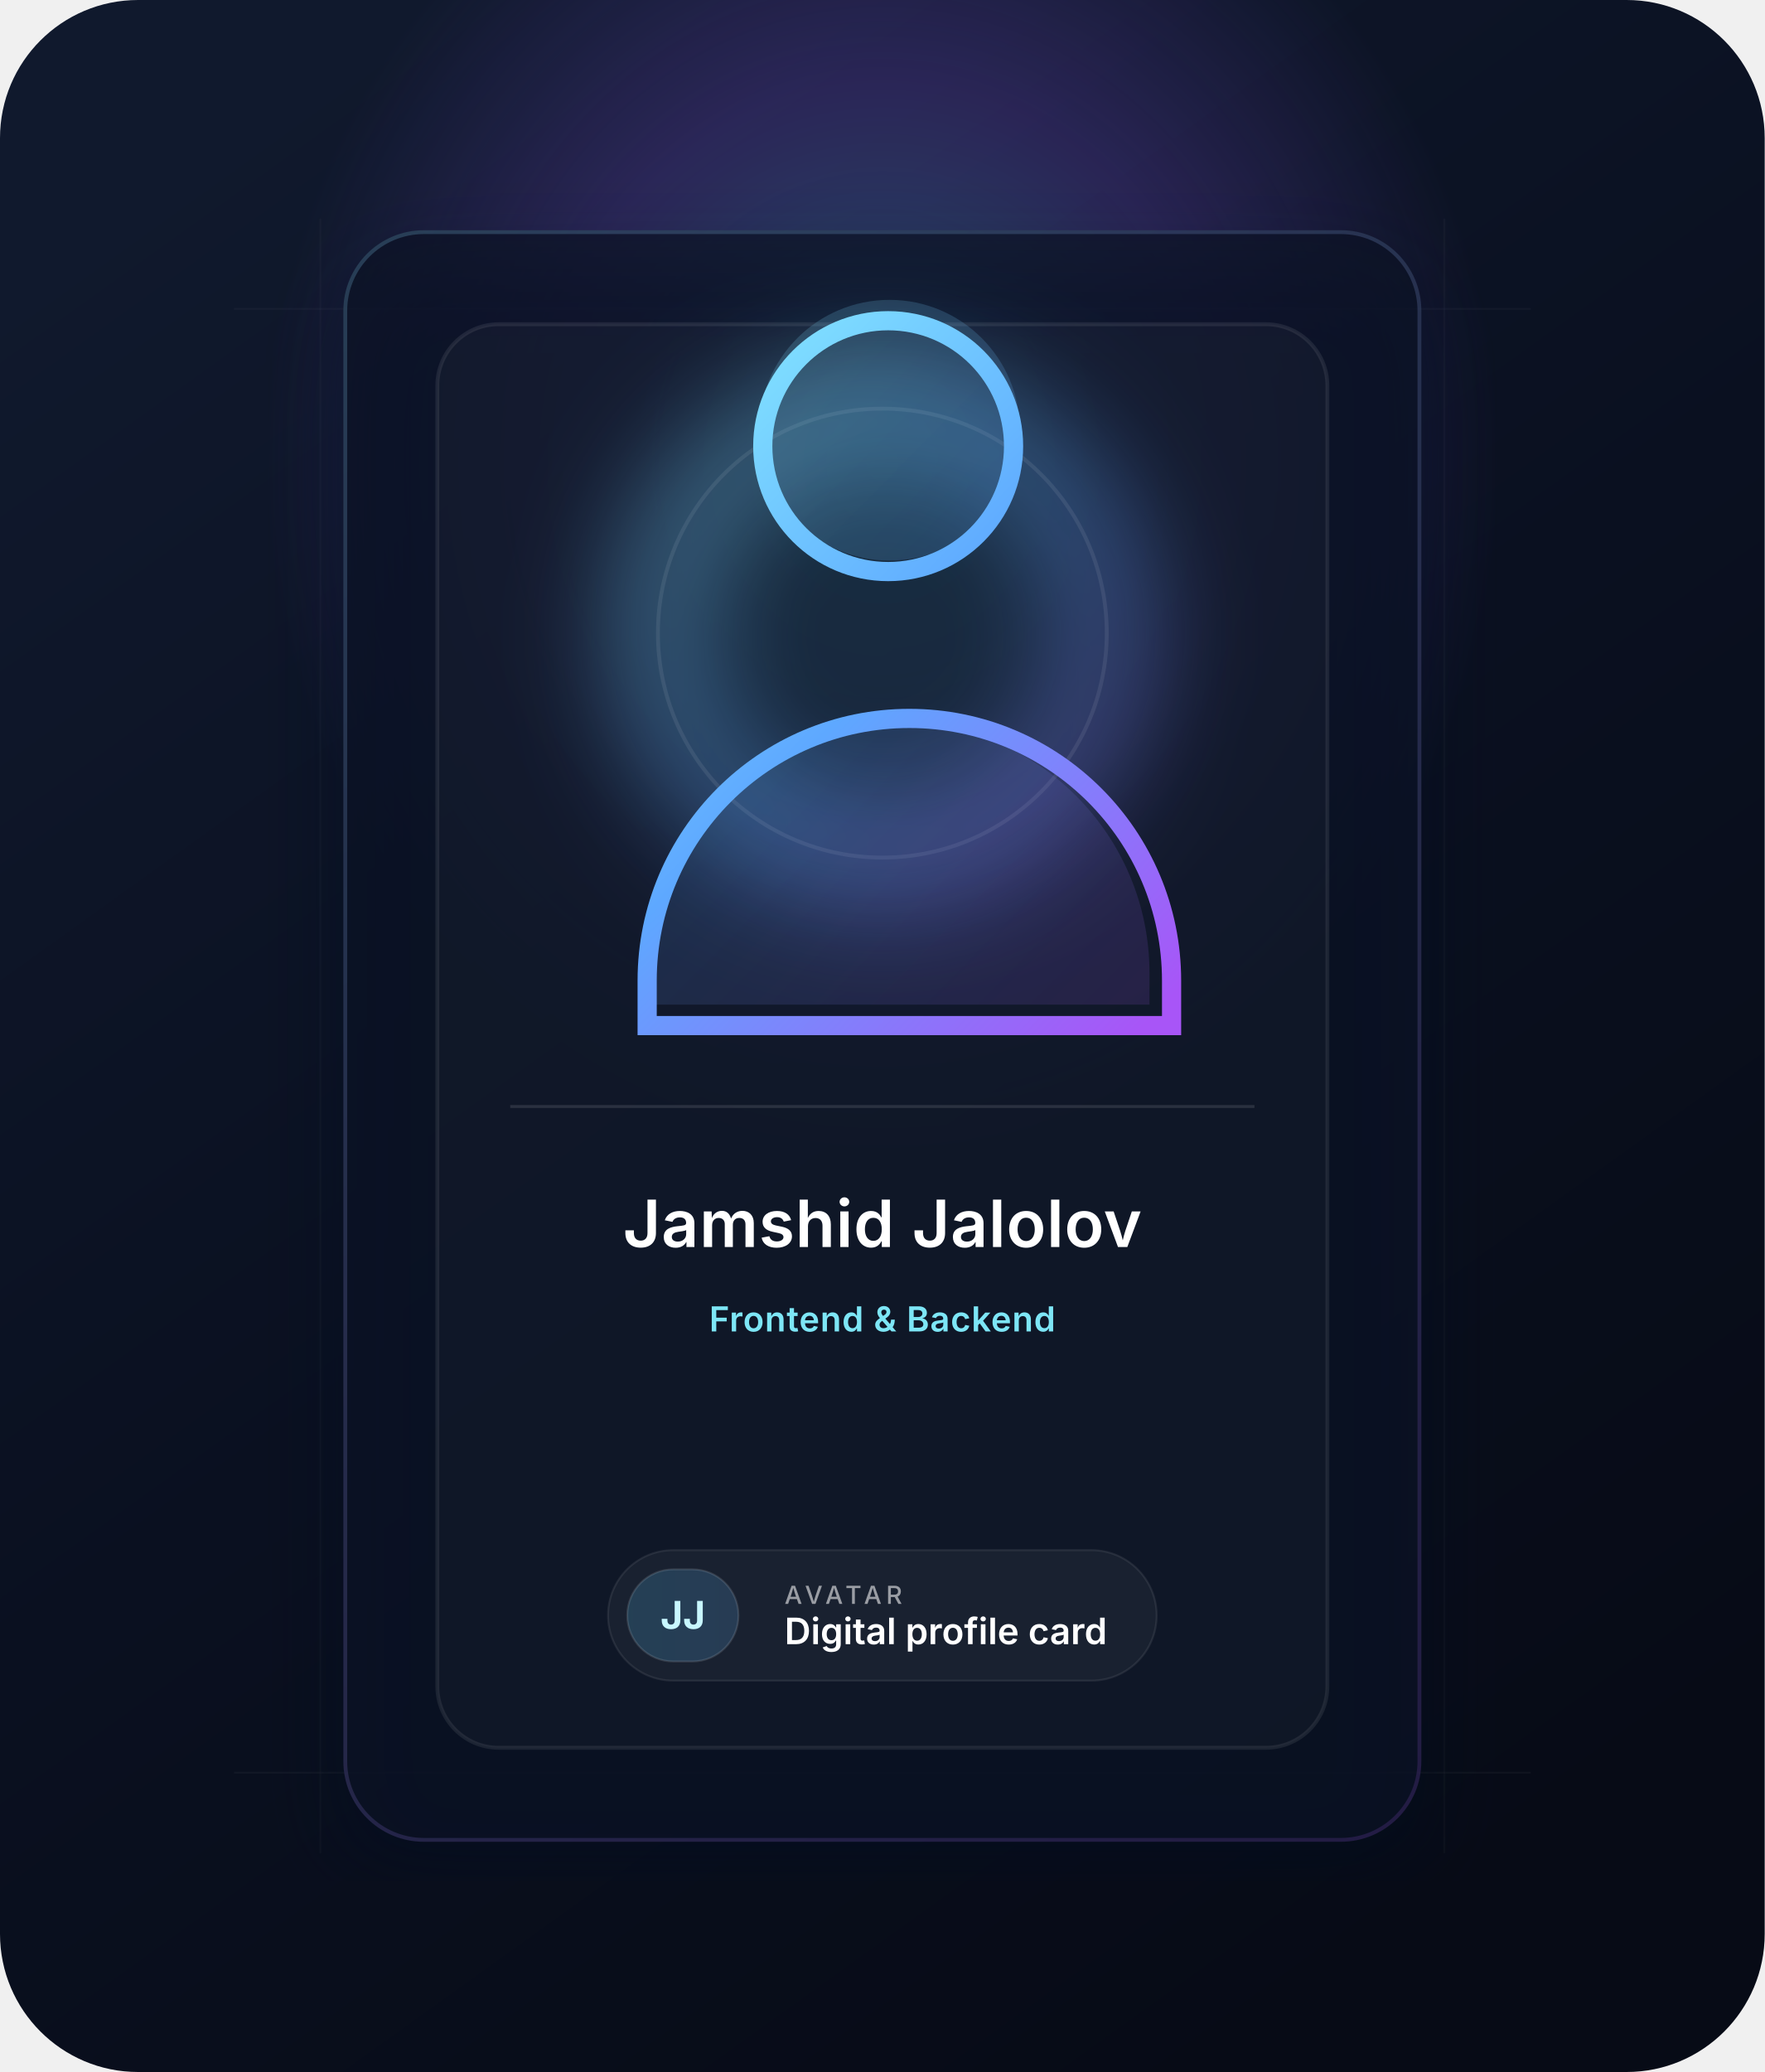
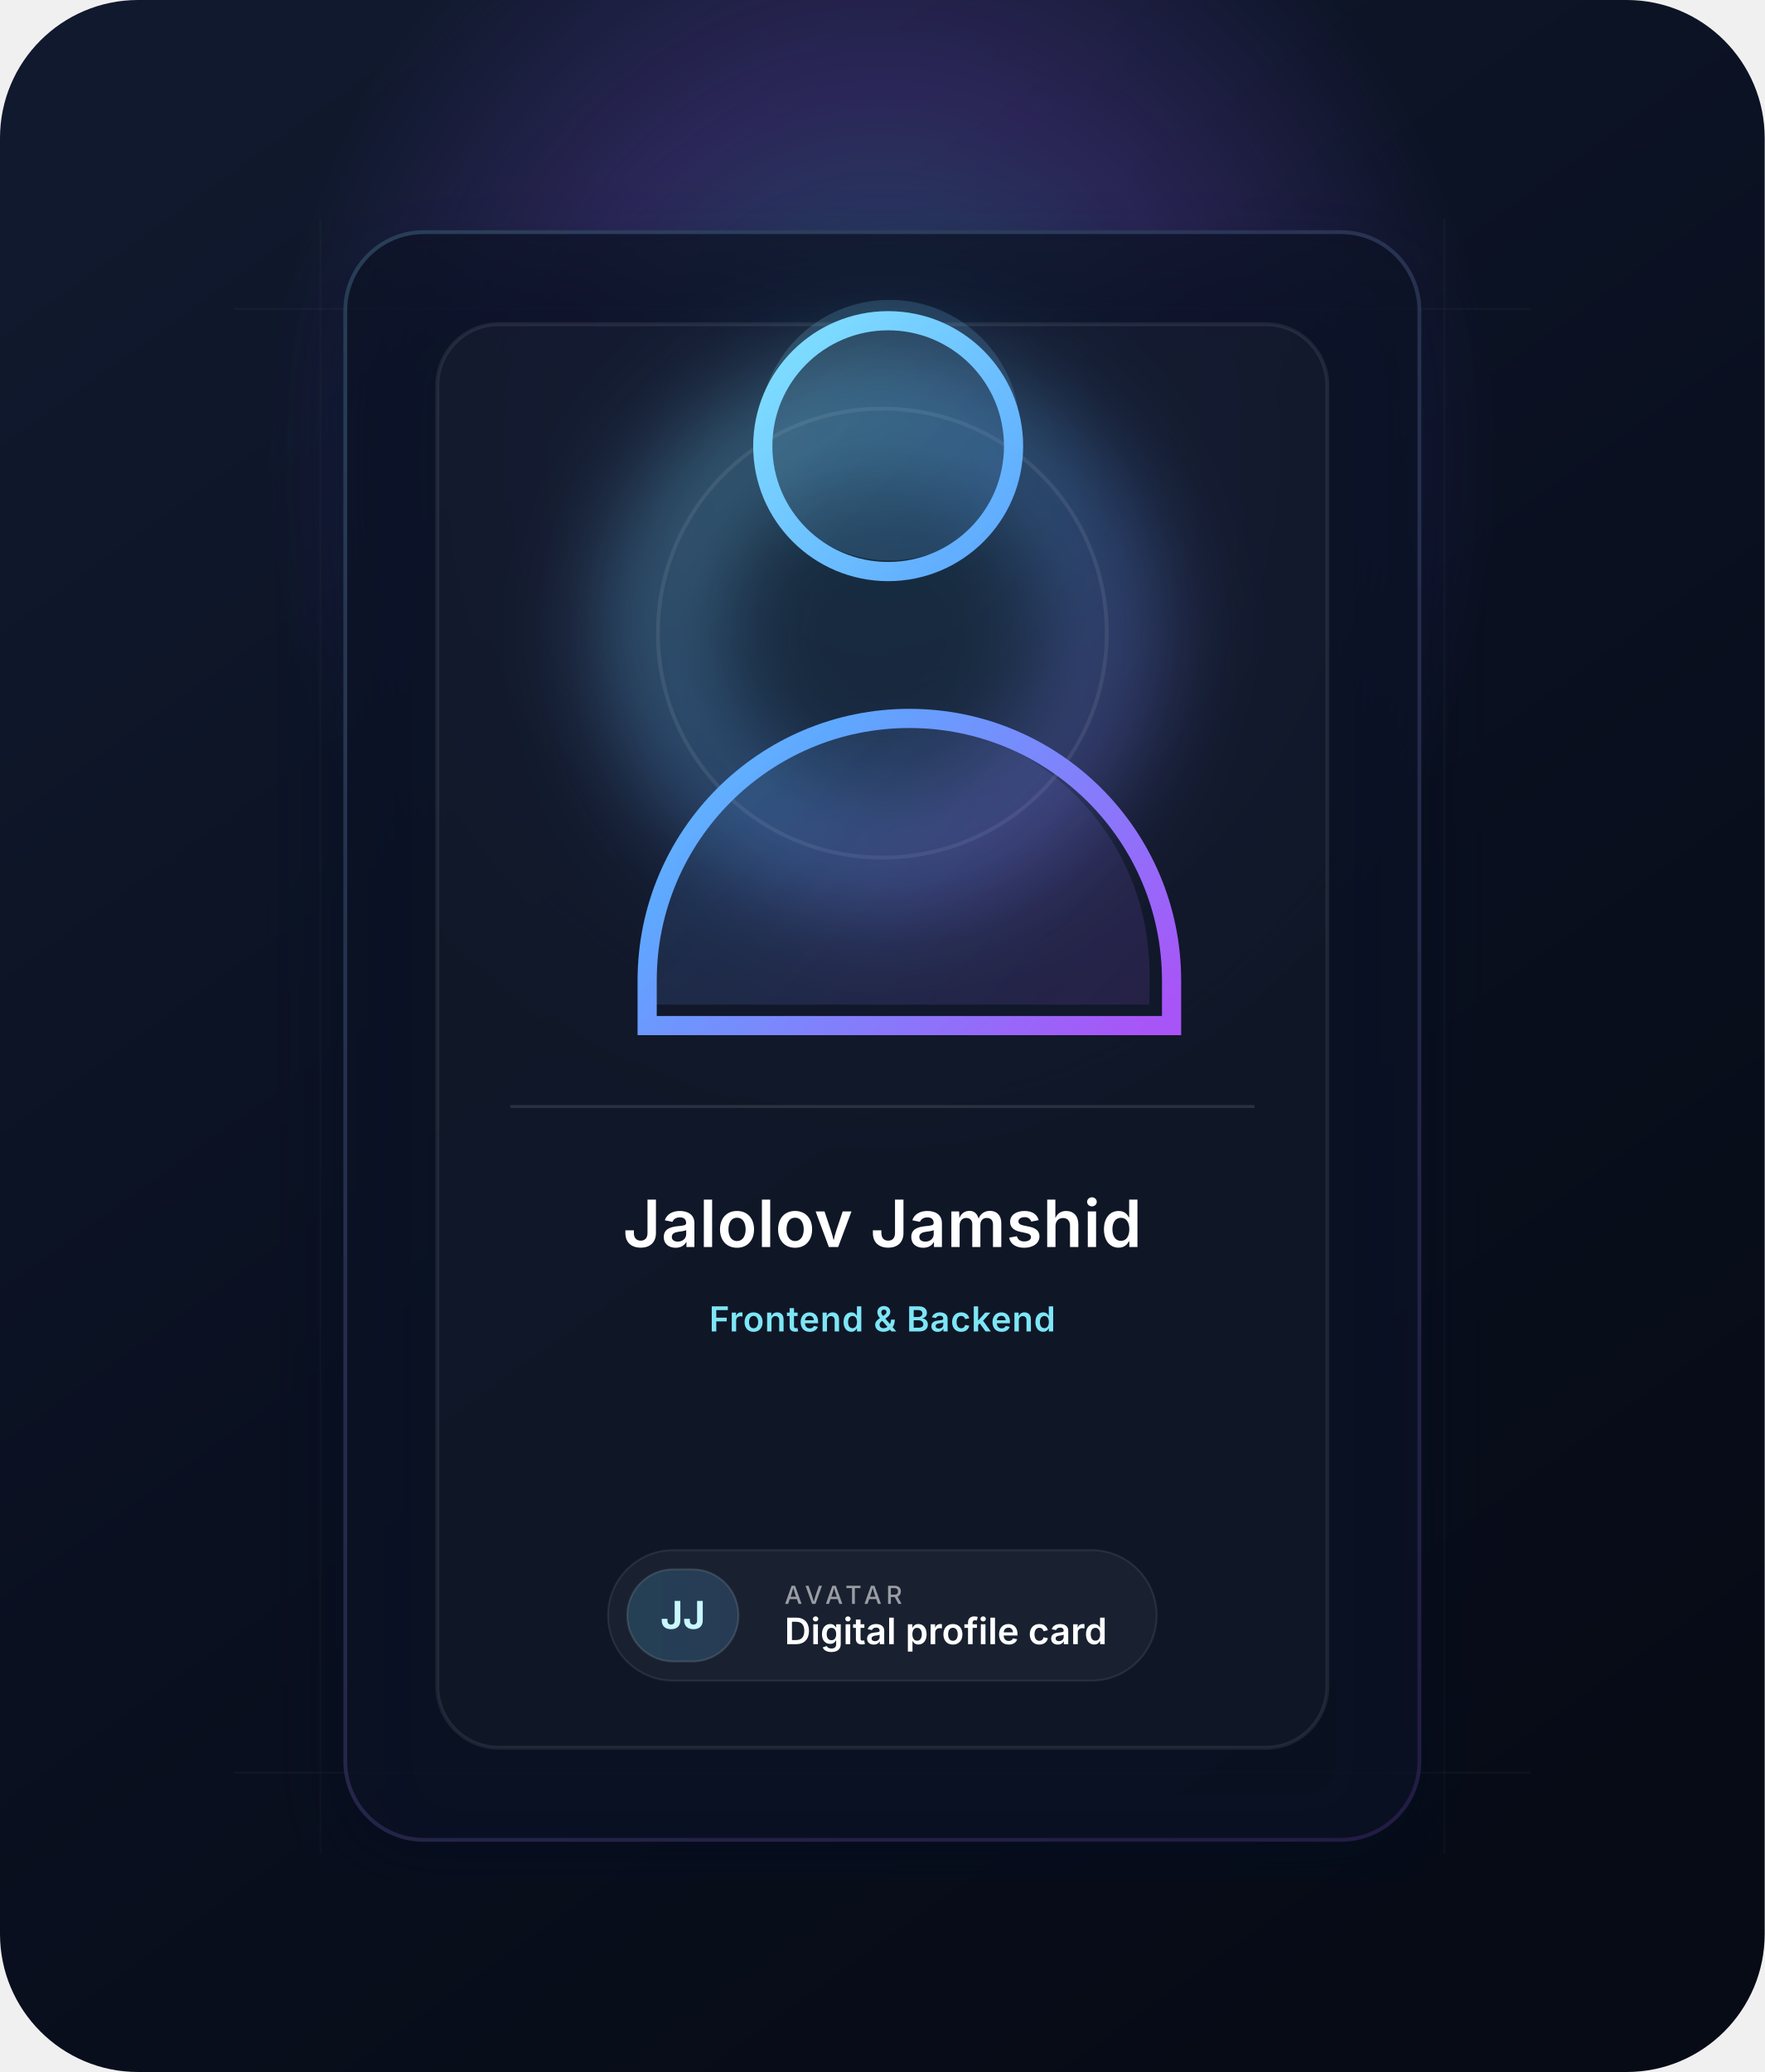
<svg xmlns="http://www.w3.org/2000/svg" width="920" height="1080" viewBox="0 0 920 1080" fill="none">
  <defs>
    <linearGradient id="bg" x1="110" y1="70" x2="770" y2="990" gradientUnits="userSpaceOnUse">
      <stop stop-color="#10192D" />
      <stop offset="0.52" stop-color="#0A1020" />
      <stop offset="1" stop-color="#070B16" />
    </linearGradient>
    <radialGradient id="glow" cx="0" cy="0" r="1" gradientUnits="userSpaceOnUse" gradientTransform="translate(460 240) rotate(90) scale(360 320)">
      <stop stop-color="#4DE2FF" stop-opacity="0.34" />
      <stop offset="0.56" stop-color="#8B5CF6" stop-opacity="0.22" />
      <stop offset="1" stop-color="#8B5CF6" stop-opacity="0" />
    </radialGradient>
    <linearGradient id="ring" x1="296" y1="198" x2="617" y2="514" gradientUnits="userSpaceOnUse">
      <stop stop-color="#8CF4FF" />
      <stop offset="0.5" stop-color="#5EA8FF" />
      <stop offset="1" stop-color="#A855F7" />
    </linearGradient>
    <linearGradient id="cardStroke" x1="170" y1="112" x2="747" y2="952" gradientUnits="userSpaceOnUse">
      <stop stop-color="rgba(142,226,255,0.65)" />
      <stop offset="1" stop-color="rgba(168,85,247,0.5)" />
    </linearGradient>
    <linearGradient id="accent" x1="267" y1="860" x2="649" y2="860" gradientUnits="userSpaceOnUse">
      <stop stop-color="#4DE2FF" />
      <stop offset="1" stop-color="#A855F7" />
    </linearGradient>
    <filter id="softGlow" x="192" y="110" width="536" height="534" filterUnits="userSpaceOnUse" color-interpolation-filters="sRGB">
      <feFlood flood-opacity="0" result="BackgroundImageFix" />
      <feBlend mode="normal" in="SourceGraphic" in2="BackgroundImageFix" result="shape" />
      <feGaussianBlur stdDeviation="30" result="effect1_foregroundBlur_1_2" />
    </filter>
    <filter id="shadow" x="135" y="95" width="650" height="885" filterUnits="userSpaceOnUse" color-interpolation-filters="sRGB">
      <feFlood flood-opacity="0" result="BackgroundImageFix" />
      <feColorMatrix in="SourceAlpha" type="matrix" values="0 0 0 0 0 0 0 0 0 0 0 0 0 0 0 0 0 0 127 0" result="hardAlpha" />
      <feOffset dy="20" />
      <feGaussianBlur stdDeviation="22" />
      <feColorMatrix type="matrix" values="0 0 0 0 0.004 0 0 0 0 0.047 0 0 0 0 0.129 0 0 0 0.48 0" />
      <feBlend mode="normal" in2="BackgroundImageFix" result="effect1_dropShadow_1_2" />
      <feBlend mode="normal" in="SourceGraphic" in2="effect1_dropShadow_1_2" result="shape" />
    </filter>
  </defs>
  <rect width="920" height="1080" rx="72" fill="url(#bg)" />
  <rect width="920" height="1080" rx="72" fill="url(#glow)" />
  <g opacity="0.38">
    <path d="M122 161H798" stroke="white" stroke-opacity="0.08" />
    <path d="M122 924H798" stroke="white" stroke-opacity="0.08" />
    <path d="M167 114V966" stroke="white" stroke-opacity="0.06" />
    <path d="M753 114V966" stroke="white" stroke-opacity="0.06" />
  </g>
  <g filter="url(#shadow)">
    <rect x="179" y="120" width="562" height="840" rx="42" fill="#0C1324" fill-opacity="0.72" />
    <rect x="180" y="121" width="560" height="838" rx="41" stroke="url(#cardStroke)" stroke-opacity="0.32" stroke-width="2" />
  </g>
  <rect x="228" y="169" width="464" height="742" rx="32" fill="white" fill-opacity="0.025" stroke="white" stroke-opacity="0.08" stroke-width="2" />
  <g filter="url(#softGlow)">
    <circle cx="460" cy="330" r="132" fill="#4DE2FF" fill-opacity="0.07" />
    <circle cx="460" cy="330" r="118" stroke="url(#ring)" stroke-width="18" />
  </g>
  <circle cx="460" cy="330" r="117" stroke="white" stroke-opacity="0.08" stroke-width="2" />
  <path d="M463.742 292.182C501.263 292.182 531.682 261.764 531.682 224.242C531.682 186.721 501.263 156.303 463.742 156.303C426.22 156.303 395.802 186.721 395.802 224.242C395.802 261.764 426.22 292.182 463.742 292.182Z" fill="url(#ring)" fill-opacity="0.18" />
  <path d="M337.838 507.273C337.838 435.077 396.36 376.555 468.556 376.555C540.752 376.555 599.274 435.077 599.274 507.273V523.636H337.838V507.273Z" fill="url(#ring)" fill-opacity="0.14" />
  <path d="M528.409 232.546C528.409 268.653 499.141 297.92 463.035 297.92C426.928 297.92 397.661 268.653 397.661 232.546C397.661 196.44 426.928 167.172 463.035 167.172C499.141 167.172 528.409 196.44 528.409 232.546Z" stroke="url(#ring)" stroke-width="10" />
  <path d="M337.388 511.167C337.388 435.666 398.586 374.469 474.086 374.469C549.587 374.469 610.784 435.666 610.784 511.167V534.579H337.388V511.167Z" stroke="url(#ring)" stroke-width="10" />
  <rect x="266" y="576" width="388" height="1.5" fill="white" fill-opacity="0.11" />
  <text x="460" y="650" fill="white" font-family="Inter, Arial, sans-serif" font-size="34" font-weight="600" text-anchor="middle" letter-spacing="0.01em">
-     Jamshid Jalolov
+     Jalolov Jamshid
  </text>
  <text x="460" y="694" fill="#7DE6F6" font-family="Inter, Arial, sans-serif" font-size="18" font-weight="600" text-anchor="middle" letter-spacing="0.02em">
    Frontend &amp; Backend
  </text>
  <g>
    <rect x="317" y="808" width="286" height="68" rx="34" fill="white" fill-opacity="0.045" stroke="white" stroke-opacity="0.08" />
    <rect x="327" y="818" width="58" height="48" rx="24" fill="url(#accent)" fill-opacity="0.18" stroke="white" stroke-opacity="0.12" />
    <text x="356" y="849" fill="#C8F7FF" font-family="Inter, Arial, sans-serif" font-size="20" font-weight="700" text-anchor="middle">JJ</text>
    <text x="409" y="836" fill="white" fill-opacity="0.56" font-family="Inter, Arial, sans-serif" font-size="13" font-weight="500" letter-spacing="0.18em">
      AVATAR
    </text>
    <text x="409" y="857" fill="white" font-family="Inter, Arial, sans-serif" font-size="19" font-weight="600">
      Digital profile card
    </text>
  </g>
</svg>
